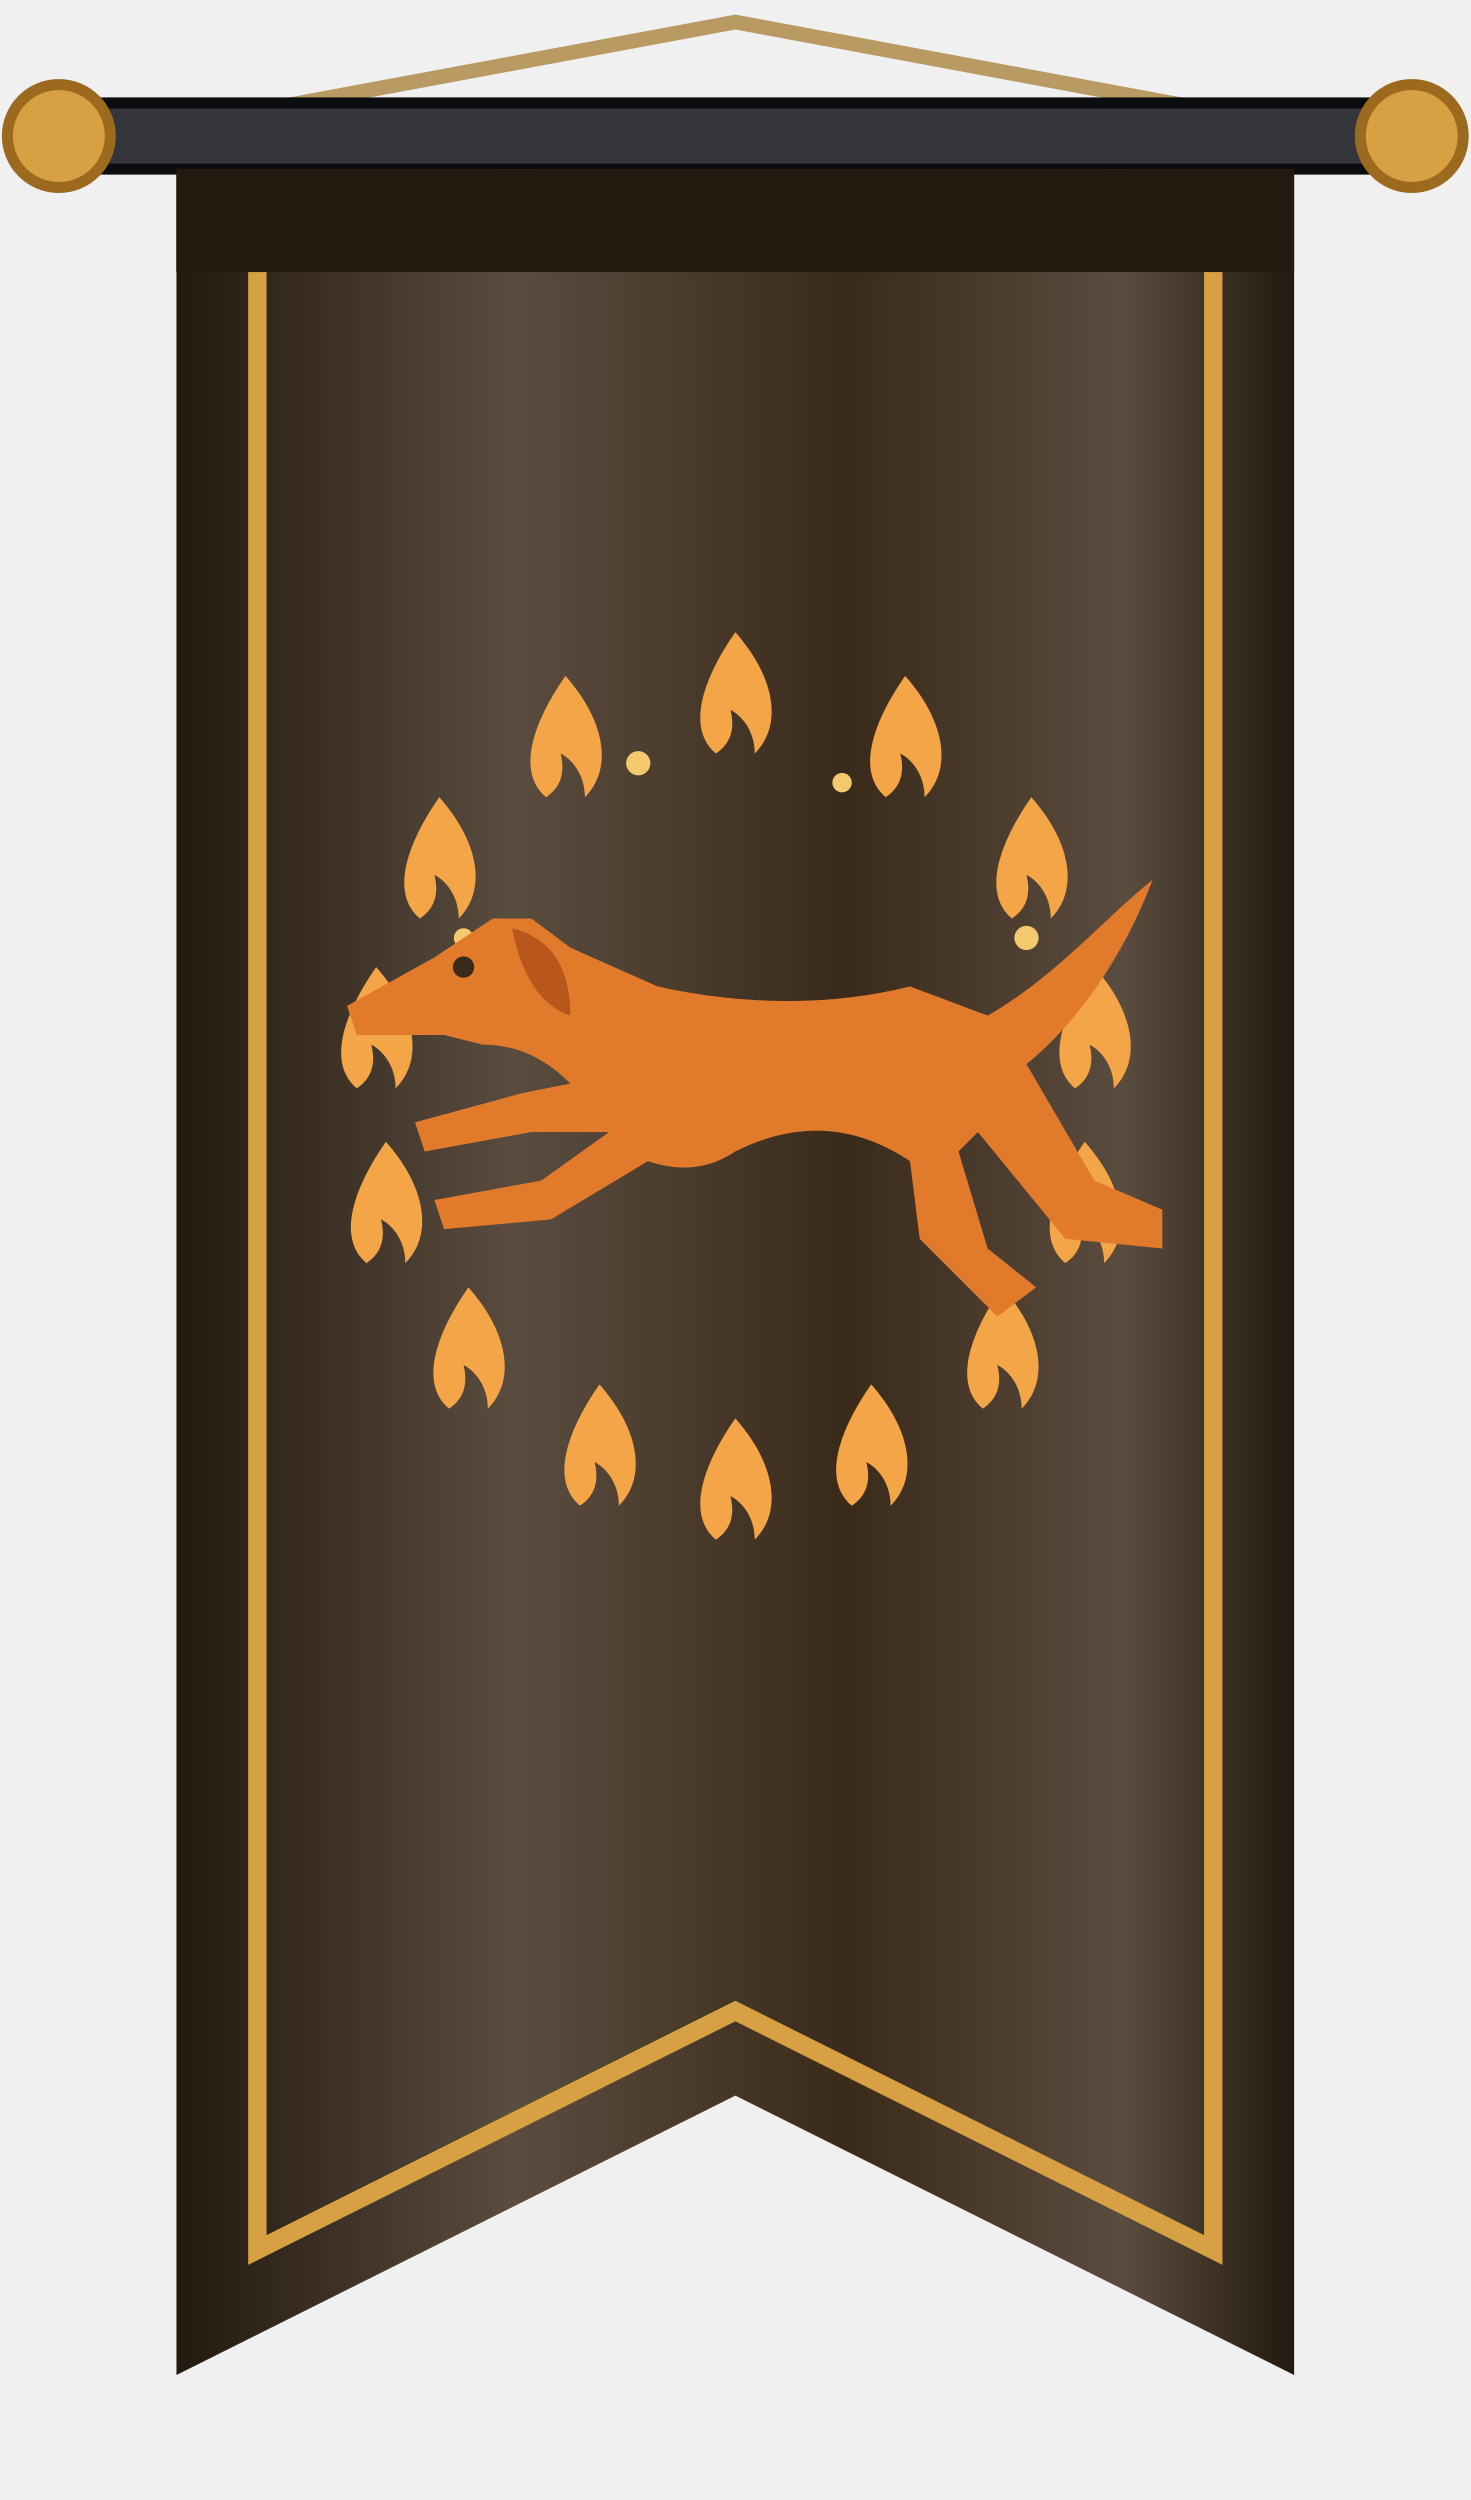
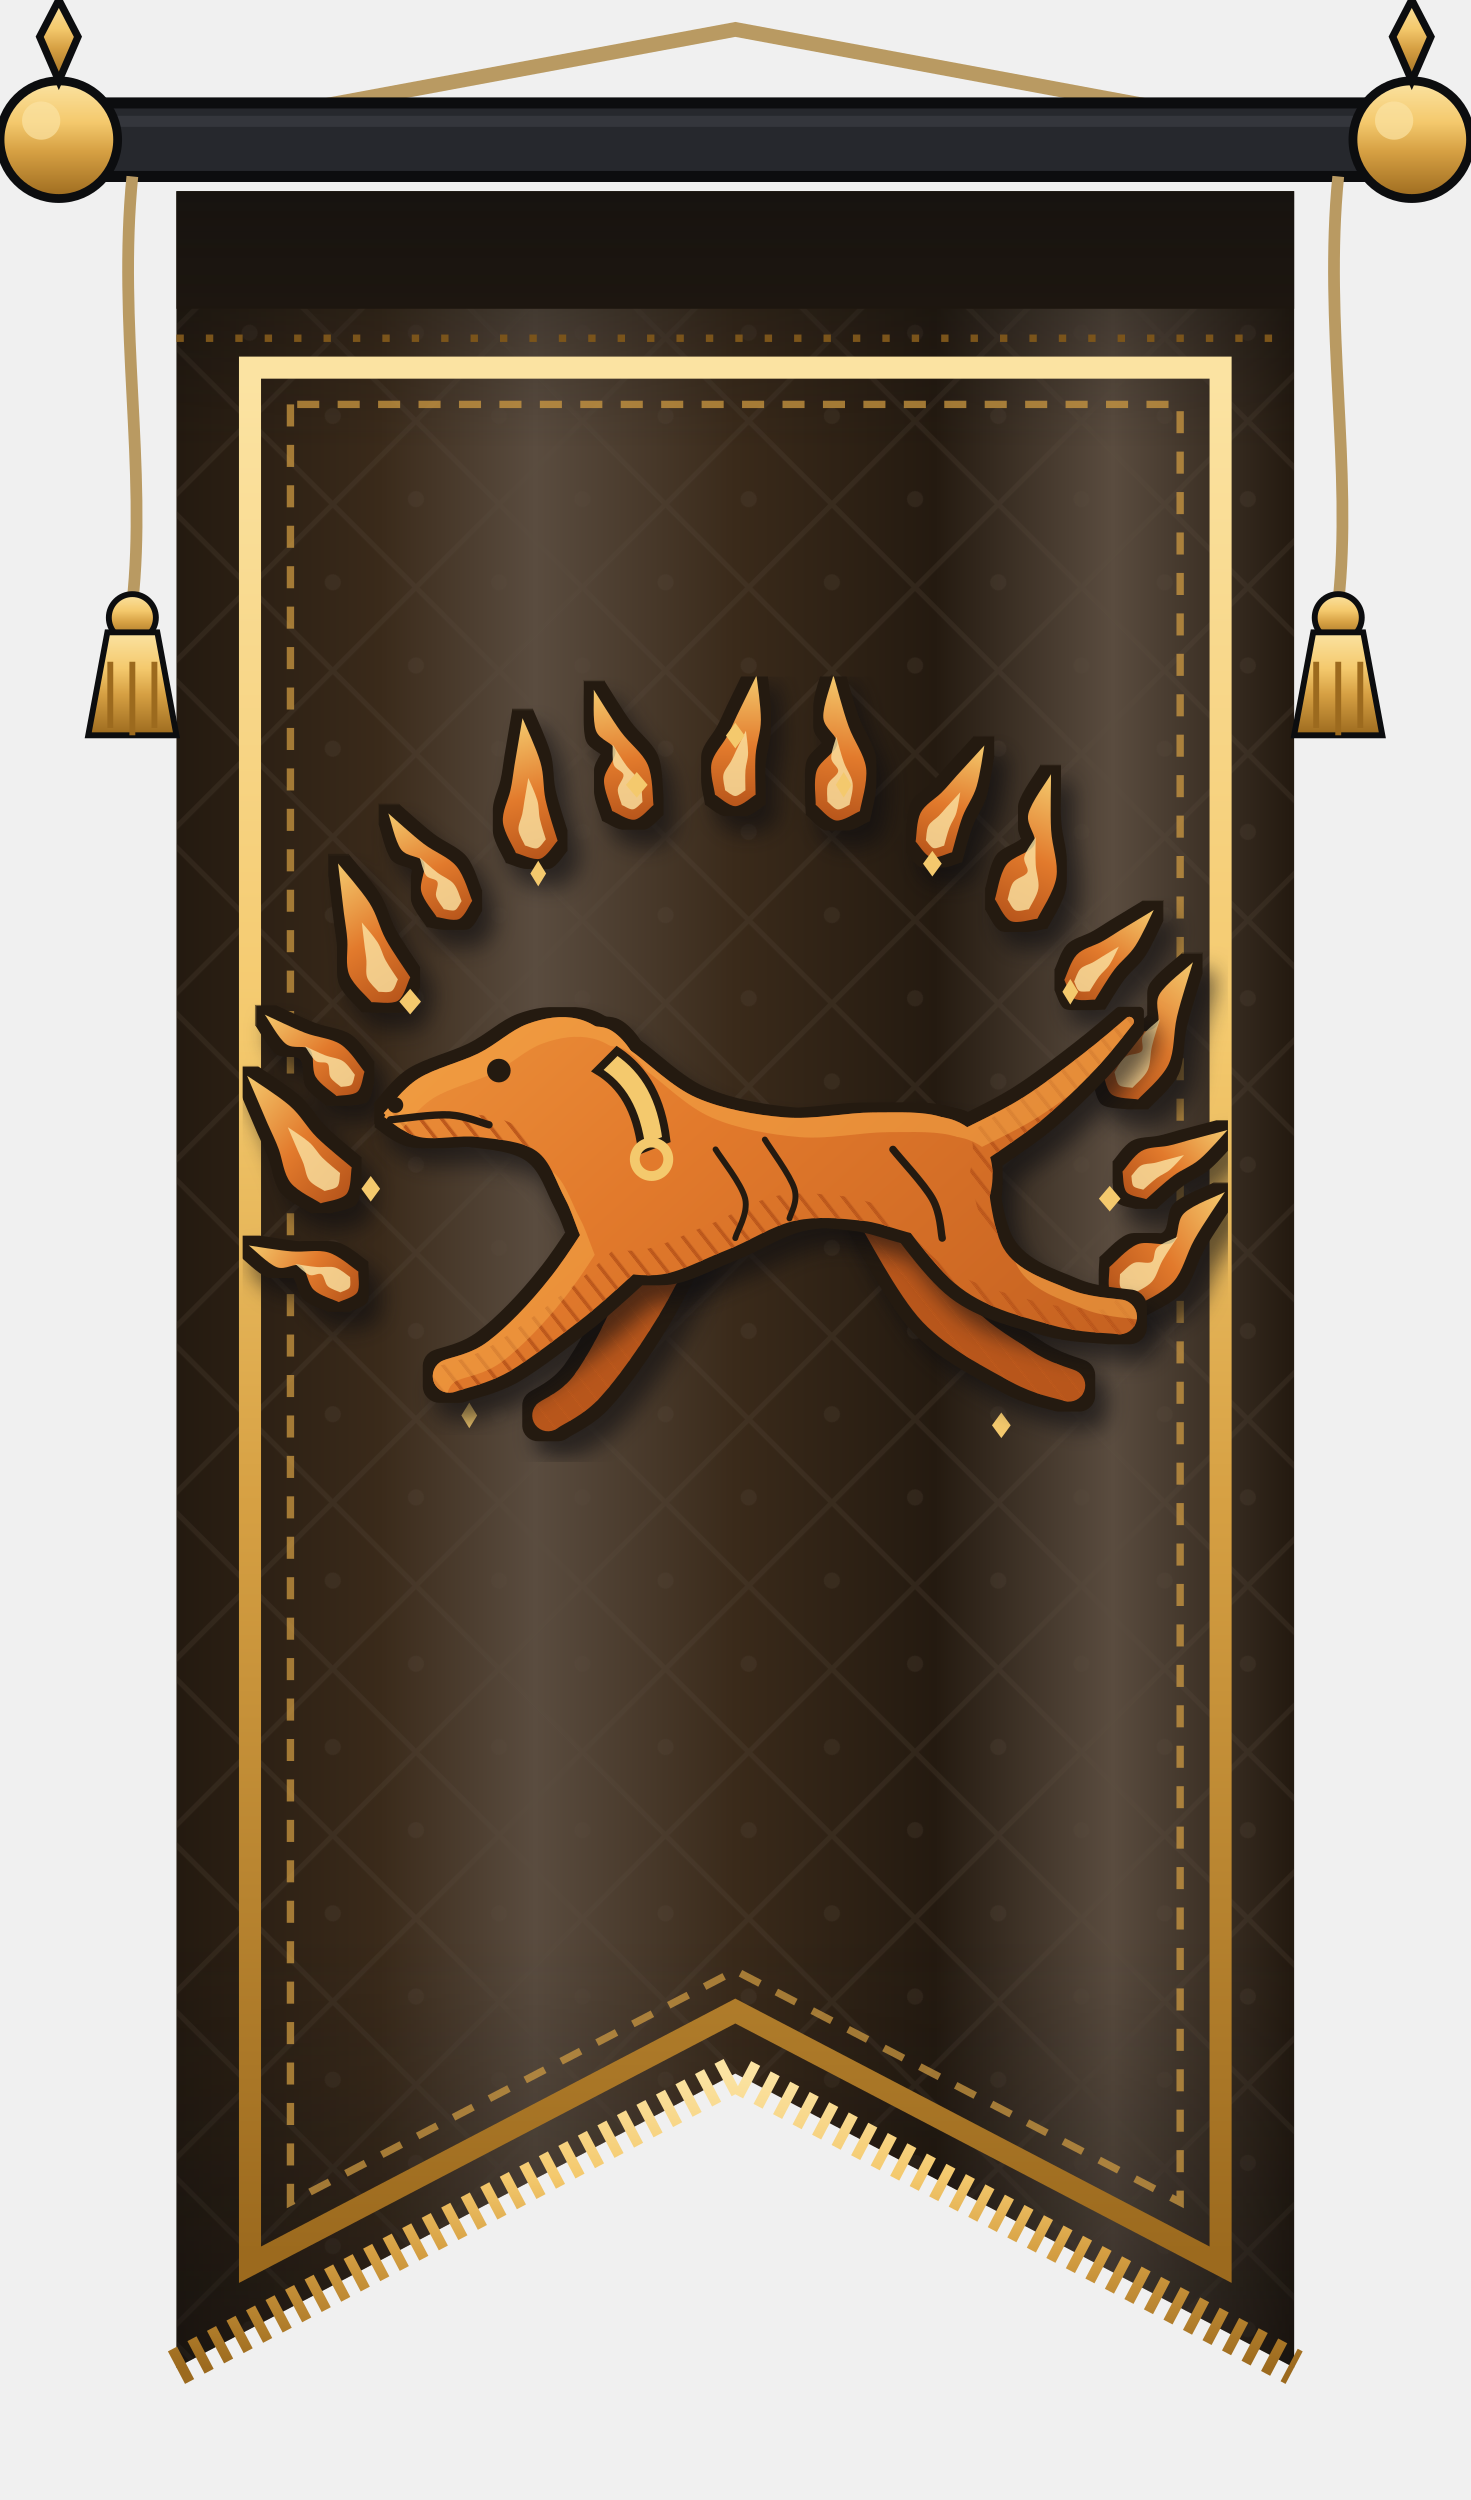
- <svg xmlns="http://www.w3.org/2000/svg" viewBox="0 0 200 340" width="200" height="340">
+ <svg xmlns="http://www.w3.org/2000/svg" width="200" height="340" viewBox="0 0 200 340">
  <defs>
    <linearGradient id="halloran-cloth" x1="0" x2="1">
      <stop offset="0" stop-color="#241a10" />
-       <stop offset=".3" stop-color="#5a4c3f" />
-       <stop offset=".6" stop-color="#3a2a1a" />
-       <stop offset=".85" stop-color="#5a4c3f" />
+       <stop offset=".18" stop-color="#3a2a1a" />
+       <stop offset=".32" stop-color="#5a4c3f" />
+       <stop offset=".5" stop-color="#3a2a1a" />
+       <stop offset=".68" stop-color="#241a10" />
+       <stop offset=".84" stop-color="#5a4c3f" />
      <stop offset="1" stop-color="#241a10" />
    </linearGradient>
+     <linearGradient id="halloran-fold" x1="0" x2="0" y1="0" y2="1">
+       <stop offset="0" stop-color="#0c0d0f" stop-opacity=".55" />
+       <stop offset=".12" stop-color="#0c0d0f" stop-opacity="0" />
+       <stop offset=".8" stop-color="#0c0d0f" stop-opacity="0" />
+       <stop offset="1" stop-color="#0c0d0f" stop-opacity=".45" />
+     </linearGradient>
+     <linearGradient id="halloran-bgold" x1="0" x2="0" y1="0" y2="1">
+       <stop offset="0" stop-color="#fbe3a2" />
+       <stop offset=".35" stop-color="#f4c96d" />
+       <stop offset=".6" stop-color="#d6a043" />
+       <stop offset="1" stop-color="#9c6a1e" />
+     </linearGradient>
+     <linearGradient id="halloran-bgold-h" x1="0" x2="1" y1="0" y2="0">
+       <stop offset="0" stop-color="#fbe3a2" />
+       <stop offset=".35" stop-color="#f4c96d" />
+       <stop offset=".6" stop-color="#d6a043" />
+       <stop offset="1" stop-color="#9c6a1e" />
+     </linearGradient>
+     <clipPath id="halloran-bclip">
+       <path d="M24 26h152v296l-76-40-76 40z" />
+     </clipPath>
+     <pattern id="halloran-bdiaper" width="16" height="16" patternTransform="rotate(45)" patternUnits="userSpaceOnUse">
+       <path fill="none" stroke="#5a4c3f" stroke-width=".7" d="M0 .5h16M.5 0v16" />
+       <circle cx="8" cy="8" r="1.1" fill="#5a4c3f" />
+     </pattern>
  </defs>
-   <path d="M30 16 100 3l70 13" fill="none" stroke="#b99a62" stroke-width="2" />
-   <rect x="8" y="14" width="184" height="9" rx="4.5" fill="#34363c" stroke="#0c0d0f" stroke-width="1.5" />
-   <circle cx="8" cy="18.5" r="7" fill="#d6a043" stroke="#9c6a1e" stroke-width="1.5" />
-   <circle cx="192" cy="18.5" r="7" fill="#d6a043" stroke="#9c6a1e" stroke-width="1.5" />
-   <path d="M24 23h152v300l-76-38-76 38z" fill="url(#halloran-cloth)" />
-   <path d="M24 23h152v14H24z" fill="#241a10" />
-   <path d="M35 37v269l65-32.5 65 32.5V37" fill="none" stroke="#d6a043" stroke-width="2.5" />
-   <svg x="34" y="84" width="132" height="132" viewBox="0 0 200 200">
+   <path fill="none" stroke="#b99a62" stroke-width="2" d="m30 17 70-13 70 13" />
+   <g clip-path="url(#halloran-bclip)">
+     <path fill="url(#halloran-cloth)" d="M24 26h152v296l-76-40-76 40z" />
+     <path fill="url(#halloran-bdiaper)" d="M24 26h152v296l-76-40-76 40z" opacity=".22" />
+     <path fill="#241a10" d="M24 26h152v16H24z" />
+     <path stroke="url(#halloran-bgold-h)" stroke-width="2.5" d="M24 42h152" />
+     <path stroke="#9c6a1e" stroke-dasharray="1 3" d="M24 46h152" />
+     <path fill="url(#halloran-fold)" d="M24 26h152v296l-76-40-76 40z" />
+   </g>
+   <path fill="none" stroke="url(#halloran-bgold)" stroke-width="3" d="M34 50v258l66-34.5 66 34.5V50z" />
+   <path fill="none" stroke="#d6a043" stroke-dasharray="3 2.5" d="M39.5 55v244.5L100 268l60.5 31.5V55z" opacity=".7" />
+   <path fill="none" stroke="url(#halloran-bgold)" stroke-dasharray="1.4 1.6" stroke-width="5" d="m24 322 76-40 76 40" />
+   <rect width="188" height="10" x="6" y="14" fill="#26282d" stroke="#0c0d0f" stroke-width="1.5" rx="5" />
+   <path stroke="#34363c" stroke-linecap="round" stroke-width="1.5" d="M12 16.5h176" />
+   <g transform="translate(8 19)">
+     <circle r="8" fill="url(#halloran-bgold)" stroke="#0c0d0f" stroke-width="1.2" />
+     <path fill="url(#halloran-bgold)" stroke="#0c0d0f" d="m0-8 2.6-6L0-19l-2.6 5Z" />
+     <circle cx="-2.4" cy="-2.6" r="2.6" fill="#fbe3a2" opacity=".7" />
+   </g>
+   <g transform="translate(192 19)">
+     <circle r="8" fill="url(#halloran-bgold)" stroke="#0c0d0f" stroke-width="1.2" />
+     <path fill="url(#halloran-bgold)" stroke="#0c0d0f" d="m0-8 2.6-6L0-19l-2.6 5Z" />
+     <circle cx="-2.4" cy="-2.6" r="2.6" fill="#fbe3a2" opacity=".7" />
+   </g>
+   <svg width="134" height="134" x="33" y="92" viewBox="0 0 200 200">
    <defs>
-       <path id="halloran-flame" d="M0-16C8-7 10 3 4 9c0-5-3-8-5-9Q.5 6-4 9c-6-5-3-15 4-25" />
+       <mask id="halloran-shade">
+         <use fill="white" stroke="white" href="#halloran-form" />
+         <use fill="black" stroke="black" href="#halloran-form" transform="translate(-4 -5)" />
+       </mask>
+       <mask id="halloran-lit">
+         <use fill="white" stroke="white" href="#halloran-form" />
+         <use fill="black" stroke="black" href="#halloran-form" transform="translate(3 4)" />
+       </mask>
+       <g id="halloran-back">
+         <path d="M82 105.6c-1 3.4-3.4 14.4-5.8 20.5s-5.9 12.4-8.5 16c-2.7 3.6-6.1 4.8-7.3 5.7a2.7 2.7 0 0 0 3.2 4.4c1.5-1.1 5.4-2.6 8.7-6.3 3.4-3.7 7.9-10.1 11.5-16s8.5-16.2 10.2-19.5a6.5 6.5 0 0 0-12-4.8m42.7 3.7c2.3 3.6 8.5 15.9 13.7 21.4 5.3 5.6 13.1 9.4 17.9 12.1 4.8 2.6 8.9 3.2 10.7 3.8a2.8 2.8 0 0 0 2-5.2c-1.5-.7-5.4-1.5-9.3-4.2s-10.7-6.2-14.1-11.9c-3.4-5.8-5.3-18.8-6.3-22.6a8 8 0 0 0-14.6 6.6" />
+       </g>
+       <g id="halloran-form">
+         <path d="M29 89c1.2-1.2 3.8-5 7-7s8.3-3.2 12-5 6.7-4.8 10-6 6.7-1.8 10-1 6 3.3 10 6 8.7 7.7 14 10 12 3.5 18 4 12.7-1 18-1 10.2-.3 14 1 7.7 4 9 7 .8 8.3-1 11-6 4.7-10 5-9.3-2.5-14-3-9.3-1-14 0-9.3 4.2-14 6-9.7 4.7-14 5-9-.5-12-3-4-8.3-6-12-3-7.8-6-10-8-2.5-12-3-8.8.7-12 0-5.8-3.3-7-4" />
+         <path d="M148.8 99c2.1-1.5 8.6-5.7 12.7-9 4-3.3 8.4-7.6 11.5-10.9s6.1-7.3 7.3-8.8a.4.4 0 0 0-.6-.6c-1.4 1.2-5.2 4.5-8.7 7.2s-8.2 6.4-12.5 9.1-11.1 5.8-13.3 7a3.5 3.5 0 0 0 3.6 6m-74.4 6.1c-2 2.9-7.7 12.5-11.8 17.5-4 5.1-8.8 10-12.4 12.7-3.6 2.8-7.7 3.3-9.3 4a2.9 2.9 0 0 0 2.2 5.4c1.8-.7 6.3-1.5 10.7-4 4.4-2.6 10.2-7.1 15.6-11.3 5.3-4.3 13.5-12.1 16.2-14.5a7.5 7.5 0 0 0-11.2-9.8" />
+         <path d="M130.2 104.9c2.6 3.2 10 14.4 15.8 18.8 5.7 4.4 13.6 6.1 18.8 7.6 5.3 1.5 10.6 1.4 12.7 1.7a3 3 0 0 0 1-6c-1.9-.3-7.2-.5-11.3-2.3s-10.3-3.5-13.2-8.4c-2.9-5-3.5-17.7-4.2-21.2a11 11 0 0 0-19.6 9.8M66 74c.7-2.3 5.7-3 8-2s5.3 4.7 6 8-.7 9.3-2 12-4.7 5-6 4-1-6.3-2-10-4.7-9.7-4-12" />
+       </g>
+       <linearGradient id="halloran-metal" x1="20" x2="180" y1="10" y2="190" gradientUnits="userSpaceOnUse">
+         <stop offset="0" stop-color="#f4a547" />
+         <stop offset=".45" stop-color="#e27a2c" />
+         <stop offset="1" stop-color="#b8561b" />
+       </linearGradient>
+       <pattern id="halloran-hatch" width="3.4" height="3.4" patternTransform="rotate(-38)" patternUnits="userSpaceOnUse">
+         <path stroke="#b8561b" stroke-width="1.43" d="M0 0v3.4" />
+       </pattern>
+       <filter id="halloran-edge" width="120%" height="120%" x="-8%" y="-8%" color-interpolation-filters="sRGB">
+         <feMorphology in="SourceAlpha" operator="dilate" radius="2.4" result="d" />
+         <feOffset dx="2.5" dy="3.5" in="d" />
+         <feGaussianBlur result="b" stdDeviation="2.2" />
+         <feFlood flood-color="#0c0d0f" flood-opacity=".6" />
+         <feComposite in2="b" operator="in" result="s" />
+         <feFlood flood-color="#241a10" />
+         <feComposite in2="d" operator="in" result="e" />
+         <feMerge>
+           <feMergeNode in="s" />
+           <feMergeNode in="e" />
+         </feMerge>
+       </filter>
    </defs>
-     <g fill="#f4a547">
-       <use href="#halloran-flame" transform="translate(100 19)" />
-       <use href="#halloran-flame" transform="translate(65 28)" />
-       <use href="#halloran-flame" transform="translate(135 28)" />
-       <use href="#halloran-flame" transform="translate(39 53)" />
-       <use href="#halloran-flame" transform="translate(161 53)" />
-       <use href="#halloran-flame" transform="translate(26 88)" />
-       <use href="#halloran-flame" transform="translate(174 88)" />
-       <use href="#halloran-flame" transform="translate(28 124)" />
-       <use href="#halloran-flame" transform="translate(172 124)" />
-       <use href="#halloran-flame" transform="translate(45 154)" />
-       <use href="#halloran-flame" transform="translate(155 154)" />
-       <use href="#halloran-flame" transform="translate(72 174)" />
-       <use href="#halloran-flame" transform="translate(128 174)" />
-       <use href="#halloran-flame" transform="translate(100 181)" />
+     <defs>
+       <path id="halloran-tonguea" d="M-4.6 0c-.1-1.2-1.2-4.8-.8-7S-3-11.2-2-13s1.3-2.7 2.4-5 3.7-7.5 4.4-9c.2 1.7 1 7 1 10s-1 5.2-1.2 8 0 7.5 0 9C3.8.4 1.5 2.6 0 2.6S-3.8.4-4.6 0" />
+       <path id="halloran-tongueb" d="M-4.6 0c-.1-1.2-1.2-4.8-.8-7S-2-11.2-2-13s-3.1-2.7-3.6-5 .7-7.5.8-9c.8 1.7 3 7 4.6 10s4 5.2 4.8 8 0 7.5 0 9C3.8.4 1.5 2.6 0 2.6S-3.8.4-4.6 0" />
+       <linearGradient id="halloran-flame" x1="0" x2="0" y1="1" y2="0">
+         <stop offset="0" stop-color="#b8561b" />
+         <stop offset=".45" stop-color="#e27a2c" />
+         <stop offset="1" stop-color="#f4c96d" />
+       </linearGradient>
+     </defs>
+     <g fill="#241a10" filter="url(#halloran-edge)">
+       <use href="#halloran-tongueb" transform="rotate(-57.4 123.904 42.315)scale(.8)" />
+       <use href="#halloran-tonguea" transform="rotate(-49.2 122.313 30.9)scale(1.046)" />
+       <use href="#halloran-tongueb" transform="rotate(-41 121.546 12.063)scale(.816)" />
+       <use href="#halloran-tonguea" transform="rotate(-32.8 123.097 -19.336)scale(1.014)" />
+       <use href="#halloran-tongueb" transform="rotate(-24.6 129.74 -75.008)scale(.861)" />
+       <use href="#halloran-tonguea" transform="rotate(-16.4 149.904 -189.845)scale(.959)" />
+       <use href="#halloran-tongueb" transform="rotate(-8.2 225.842 -539.098)scale(.922)" />
+       <use href="#halloran-tonguea" transform="translate(100 24)scale(.896)" />
+       <use href="#halloran-tongueb" transform="rotate(8.2 -125.842 855.973)scale(.985)" />
+       <use href="#halloran-tonguea" transform="rotate(16.4 -49.904 504.107)scale(.839)" />
+       <use href="#halloran-tongueb" transform="rotate(24.6 -29.74 383.634)scale(1.031)" />
+       <use href="#halloran-tonguea" transform="rotate(32.8 -23.097 320.435)scale(.806)" />
+       <use href="#halloran-tongueb" transform="rotate(41 -21.546 279.525)scale(1.05)" />
+       <use href="#halloran-tonguea" transform="rotate(49.2 -22.313 249.32)scale(.803)" />
+       <use href="#halloran-tongueb" transform="rotate(57.4 -23.904 224.968)scale(1.036)" />
+     </g>
+     <g fill="url(#halloran-flame)">
+       <use href="#halloran-tongueb" transform="rotate(-57.4 123.904 42.315)scale(.8)" />
+       <use href="#halloran-tonguea" transform="rotate(-49.2 122.313 30.9)scale(1.046)" />
+       <use href="#halloran-tongueb" transform="rotate(-41 121.546 12.063)scale(.816)" />
+       <use href="#halloran-tonguea" transform="rotate(-32.8 123.097 -19.336)scale(1.014)" />
+       <use href="#halloran-tongueb" transform="rotate(-24.6 129.74 -75.008)scale(.861)" />
+       <use href="#halloran-tonguea" transform="rotate(-16.4 149.904 -189.845)scale(.959)" />
+       <use href="#halloran-tongueb" transform="rotate(-8.2 225.842 -539.098)scale(.922)" />
+       <use href="#halloran-tonguea" transform="translate(100 24)scale(.896)" />
+       <use href="#halloran-tongueb" transform="rotate(8.2 -125.842 855.973)scale(.985)" />
+       <use href="#halloran-tonguea" transform="rotate(16.4 -49.904 504.107)scale(.839)" />
+       <use href="#halloran-tongueb" transform="rotate(24.6 -29.74 383.634)scale(1.031)" />
+       <use href="#halloran-tonguea" transform="rotate(32.8 -23.097 320.435)scale(.806)" />
+       <use href="#halloran-tongueb" transform="rotate(41 -21.546 279.525)scale(1.05)" />
+       <use href="#halloran-tonguea" transform="rotate(49.2 -22.313 249.32)scale(.803)" />
+       <use href="#halloran-tongueb" transform="rotate(57.4 -23.904 224.968)scale(1.036)" />
+     </g>
+     <g fill="#fbe3a2" opacity=".8">
+       <use href="#halloran-tongueb" transform="rotate(-57.4 123.173 42.715)scale(.4)" />
+       <use href="#halloran-tonguea" transform="rotate(-49.2 121.171 31.423)scale(.523)" />
+       <use href="#halloran-tongueb" transform="rotate(-41 120.454 12.47)scale(.408)" />
+       <use href="#halloran-tonguea" transform="rotate(-32.8 121.374 -18.829)scale(.507)" />
+       <use href="#halloran-tongueb" transform="rotate(-24.6 127.765 -74.577)scale(.4305)" />
+       <use href="#halloran-tonguea" transform="rotate(-16.4 146.576 -189.365)scale(.4795)" />
+       <use href="#halloran-tongueb" transform="rotate(-8.2 219.41 -538.637)scale(.461)" />
+       <use href="#halloran-tonguea" transform="translate(100 23.104)scale(.448)" />
+       <use href="#halloran-tongueb" transform="rotate(8.2 -118.971 856.466)scale(.4925)" />
+       <use href="#halloran-tonguea" transform="rotate(16.4 -46.993 504.527)scale(.4195)" />
+       <use href="#halloran-tongueb" transform="rotate(24.6 -27.375 384.149)scale(.5155)" />
+       <use href="#halloran-tonguea" transform="rotate(32.8 -21.728 320.838)scale(.403)" />
+       <use href="#halloran-tongueb" transform="rotate(41 -20.141 280.05)scale(.525)" />
+       <use href="#halloran-tonguea" transform="rotate(49.2 -21.436 249.72)scale(.4015)" />
+       <use href="#halloran-tongueb" transform="rotate(57.4 -22.958 225.486)scale(.518)" />
    </g>
    <g fill="#f4c96d">
-       <circle cx="80" cy="30" r="2.5" />
-       <circle cx="122" cy="34" r="2" />
-       <circle cx="44" cy="66" r="2" />
-       <circle cx="160" cy="66" r="2.5" />
+       <path d="m60 37.4 1.6 2.6-1.6 2.6-1.6-2.6Zm80-2 1.9 2.6-1.9 2.6-1.9-2.6Zm-106 28 2.2 2.6-2.2 2.6-2.2-2.6Zm134-2 1.6 2.6-1.6 2.6-1.6-2.6Zm-68-52 1.9 2.6-1.9 2.6-1.9-2.6Zm-20 10 2.2 2.6-2.2 2.6-2.2-2.6Zm42 0 1.6 2.6-1.6 2.6-1.6-2.6Zm-96 82 1.9 2.6-1.9 2.6-1.9-2.6Zm150 2 2.2 2.6-2.2 2.6-2.2-2.6Zm-130 44 1.6 2.6-1.6 2.6-1.6-2.6Zm108 2 1.9 2.6-1.9 2.6-1.9-2.6Z" />
    </g>
-     <path fill="#e27a2c" d="m20 80 18-10 12-8h8l8 6 18 8c18 4 36 4 52 0l16 6c14-8 24-20 34-28-6 16-16 30-26 38l14 24 14 6v8l-20-2-18-22-4 4 6 20 10 8-8 6-16-16-2-16c-12-8-24-8-36-2-6 4-12 4-18 2l-20 12-22 2-2-6 22-4 14-10H58l-22 4-2-6 22-6 10-2c-6-6-12-8-18-8l-8-2H22Z" />
-     <path fill="#b8561b" d="M54 64q12 3 12 18-9-3-12-18" />
-     <circle cx="44" cy="72" r="2.2" fill="#3a2a1a" />
+     <use fill="#241a10" stroke="#241a10" filter="url(#halloran-edge)" href="#halloran-back" />
+     <use fill="#b8561b" stroke="#b8561b" href="#halloran-back" />
+     <use fill="url(#halloran-hatch)" stroke="url(#halloran-hatch)" href="#halloran-back" opacity=".55" />
+     <use fill="#241a10" stroke="#241a10" filter="url(#halloran-edge)" href="#halloran-form" />
+     <use fill="url(#halloran-metal)" stroke="url(#halloran-metal)" href="#halloran-form" />
+     <path fill="url(#halloran-hatch)" d="M0 0h200v200H0z" mask="url(#halloran-shade)" />
+     <path fill="#f4a547" d="M0 0h200v200H0z" mask="url(#halloran-lit)" opacity=".55" />
+     <g fill="none" stroke="#241a10" stroke-linecap="round" stroke-width="1.5">
+       <path stroke-width="1.2" d="M96 96c1 1.7 5.3 7 6 10s-1.7 6.7-2 8m6-20c1 1.7 5.2 7.3 6 10s-.8 5-1 6" />
+       <path d="M30 90c2-.2 8.7-1.2 12-1s6.7 1.7 8 2m82 5c1.3 1.7 6.3 7 8 10s1.7 6.7 2 8" />
+     </g>
+     <path fill="#f4c96d" stroke="#241a10" stroke-width="1.6" d="M76 76c6 4 9 10 10 18l-5 2c-1-8-4-13-9-16Z" />
+     <circle cx="83" cy="98" r="3.4" fill="none" stroke="#f4c96d" stroke-width="2" />
+     <circle cx="52" cy="80" r="2.4" fill="#241a10" />
+     <circle cx="31" cy="87" r="1.6" fill="#241a10" />
  </svg>
+   <g transform="translate(18)">
+     <path fill="none" stroke="#b99a62" stroke-width="1.6" d="M0 24c-2 20 2 40 0 58" />
+     <circle cy="84" r="3.2" fill="url(#halloran-bgold)" stroke="#0c0d0f" stroke-width=".8" />
+     <path fill="url(#halloran-bgold)" stroke="#0c0d0f" stroke-width=".8" d="M-3.4 86h6.8L6 100H-6Z" />
+     <path stroke="#9c6a1e" stroke-width=".8" d="M-3 90v9m3-9v10m3-10v9" />
+   </g>
+   <g transform="translate(182)">
+     <path fill="none" stroke="#b99a62" stroke-width="1.6" d="M0 24c-2 20 2 40 0 58" />
+     <circle cy="84" r="3.2" fill="url(#halloran-bgold)" stroke="#0c0d0f" stroke-width=".8" />
+     <path fill="url(#halloran-bgold)" stroke="#0c0d0f" stroke-width=".8" d="M-3.4 86h6.8L6 100H-6Z" />
+     <path stroke="#9c6a1e" stroke-width=".8" d="M-3 90v9m3-9v10m3-10v9" />
+   </g>
</svg>
